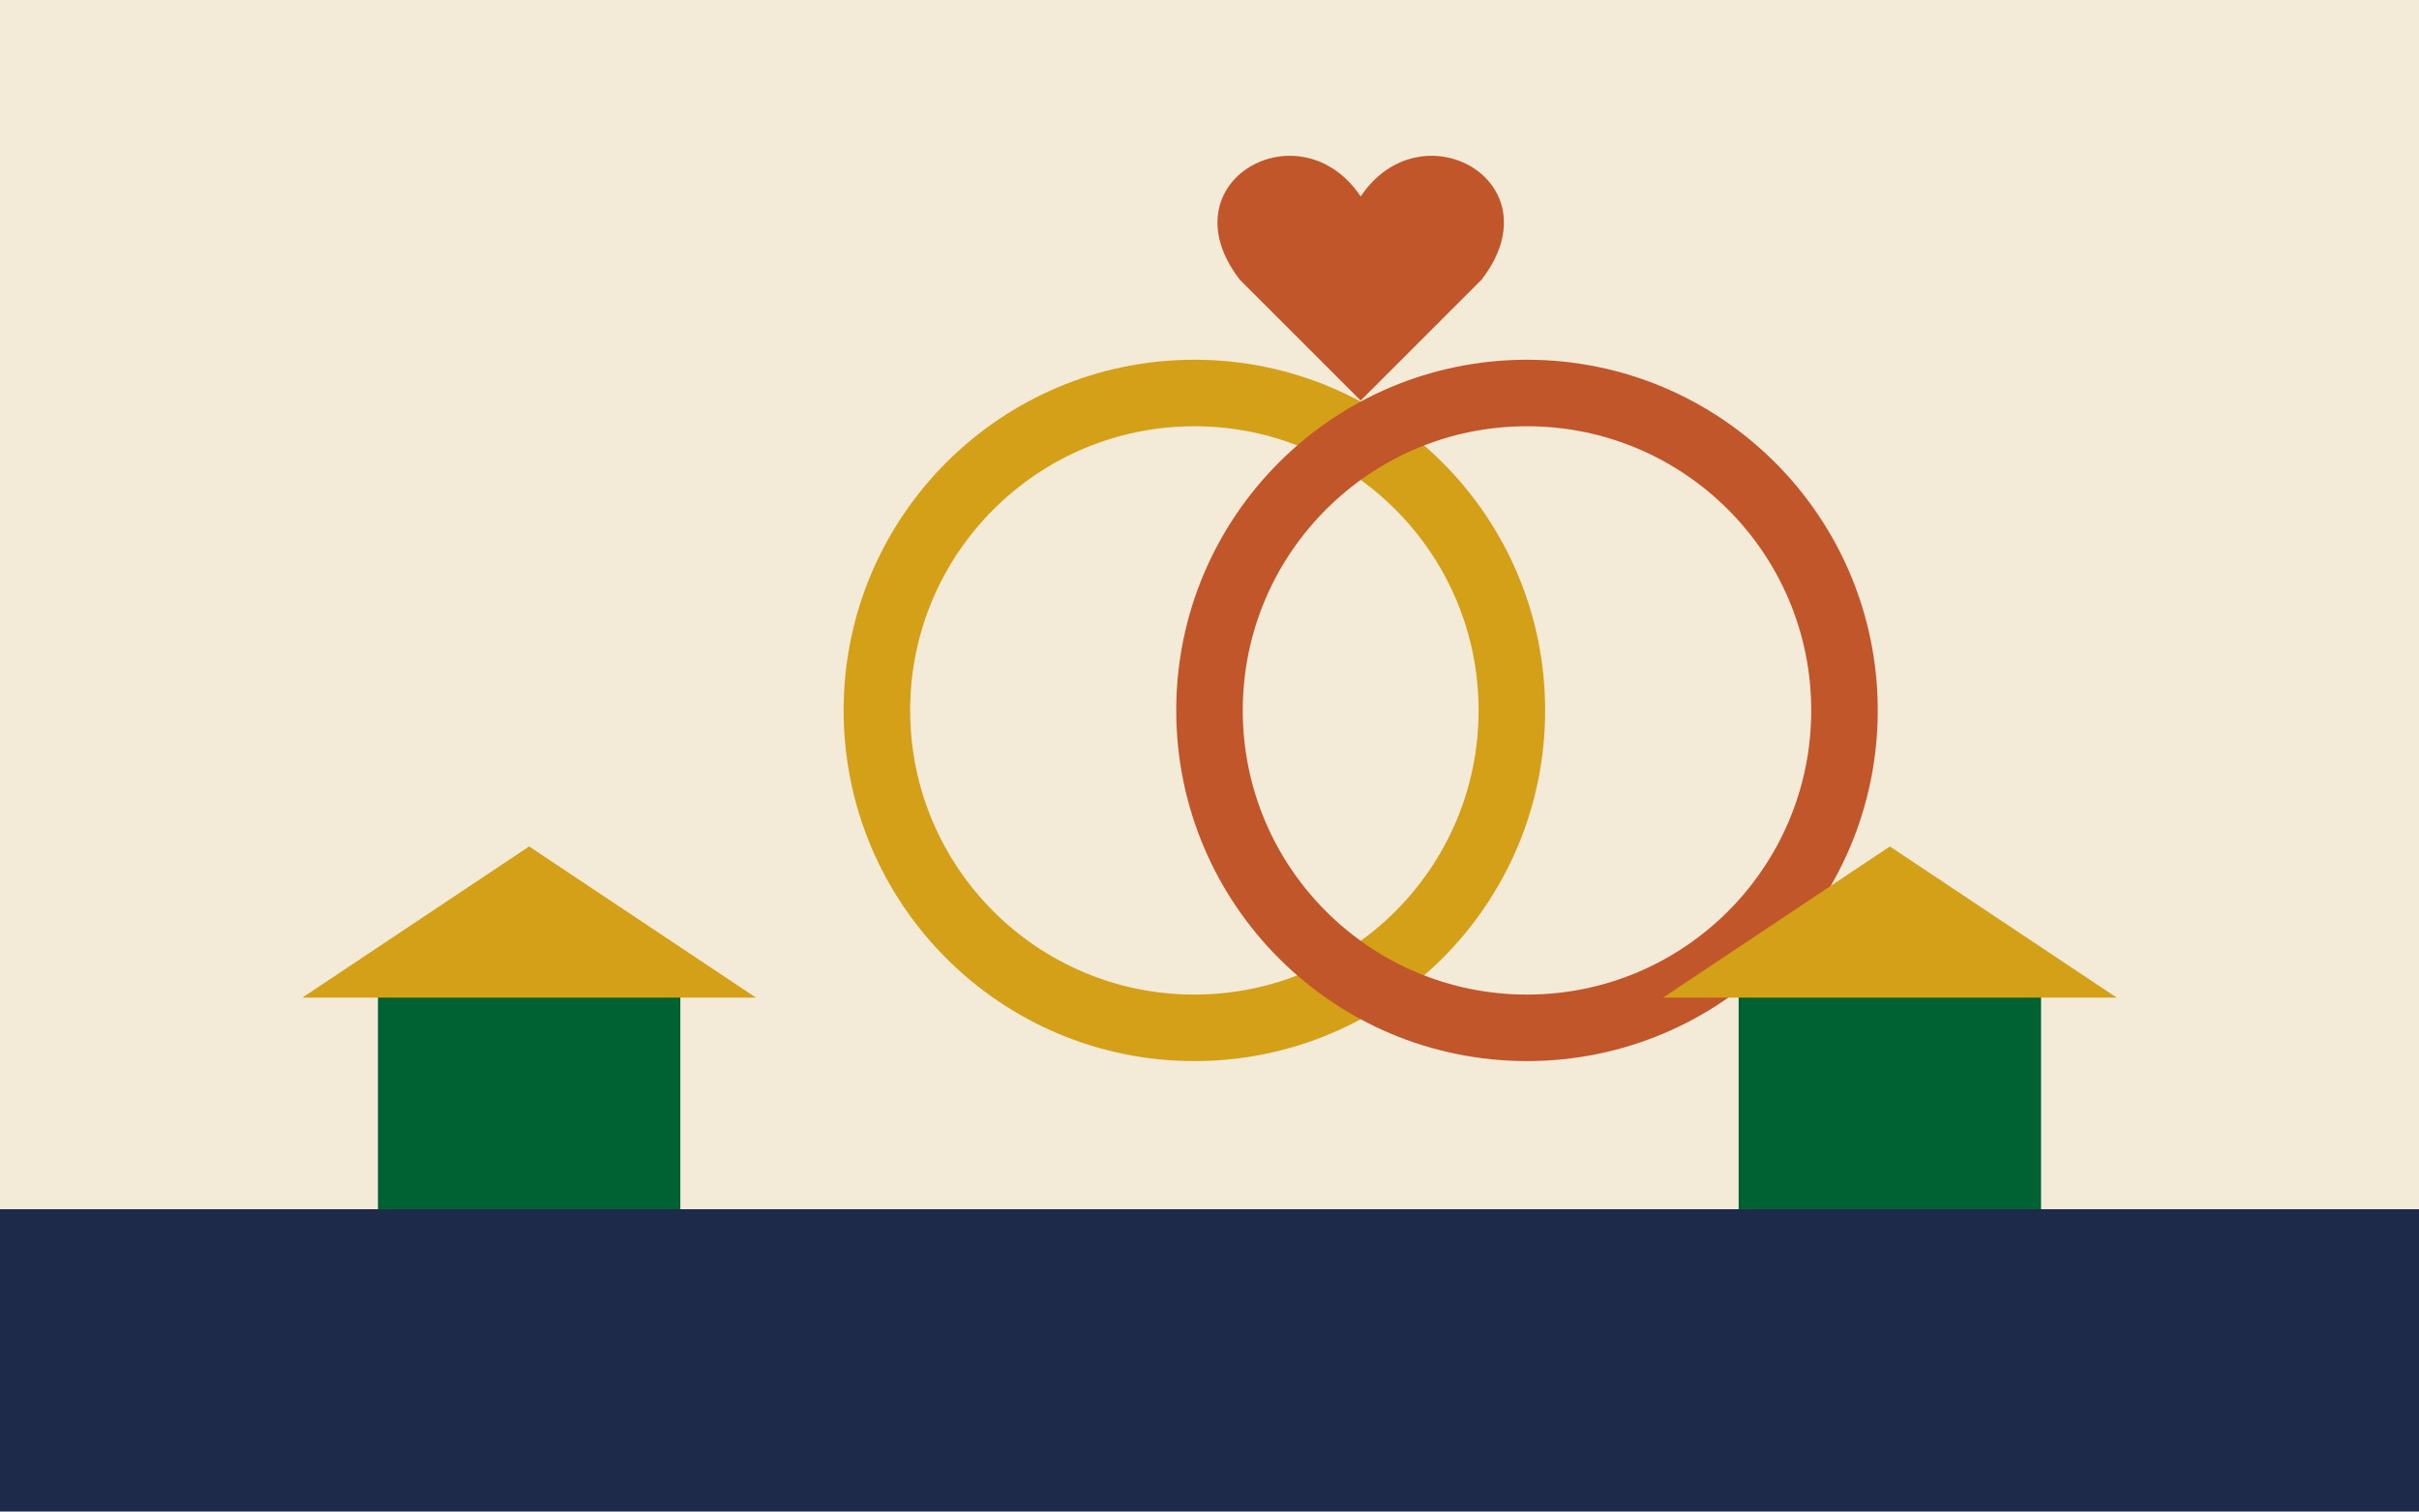
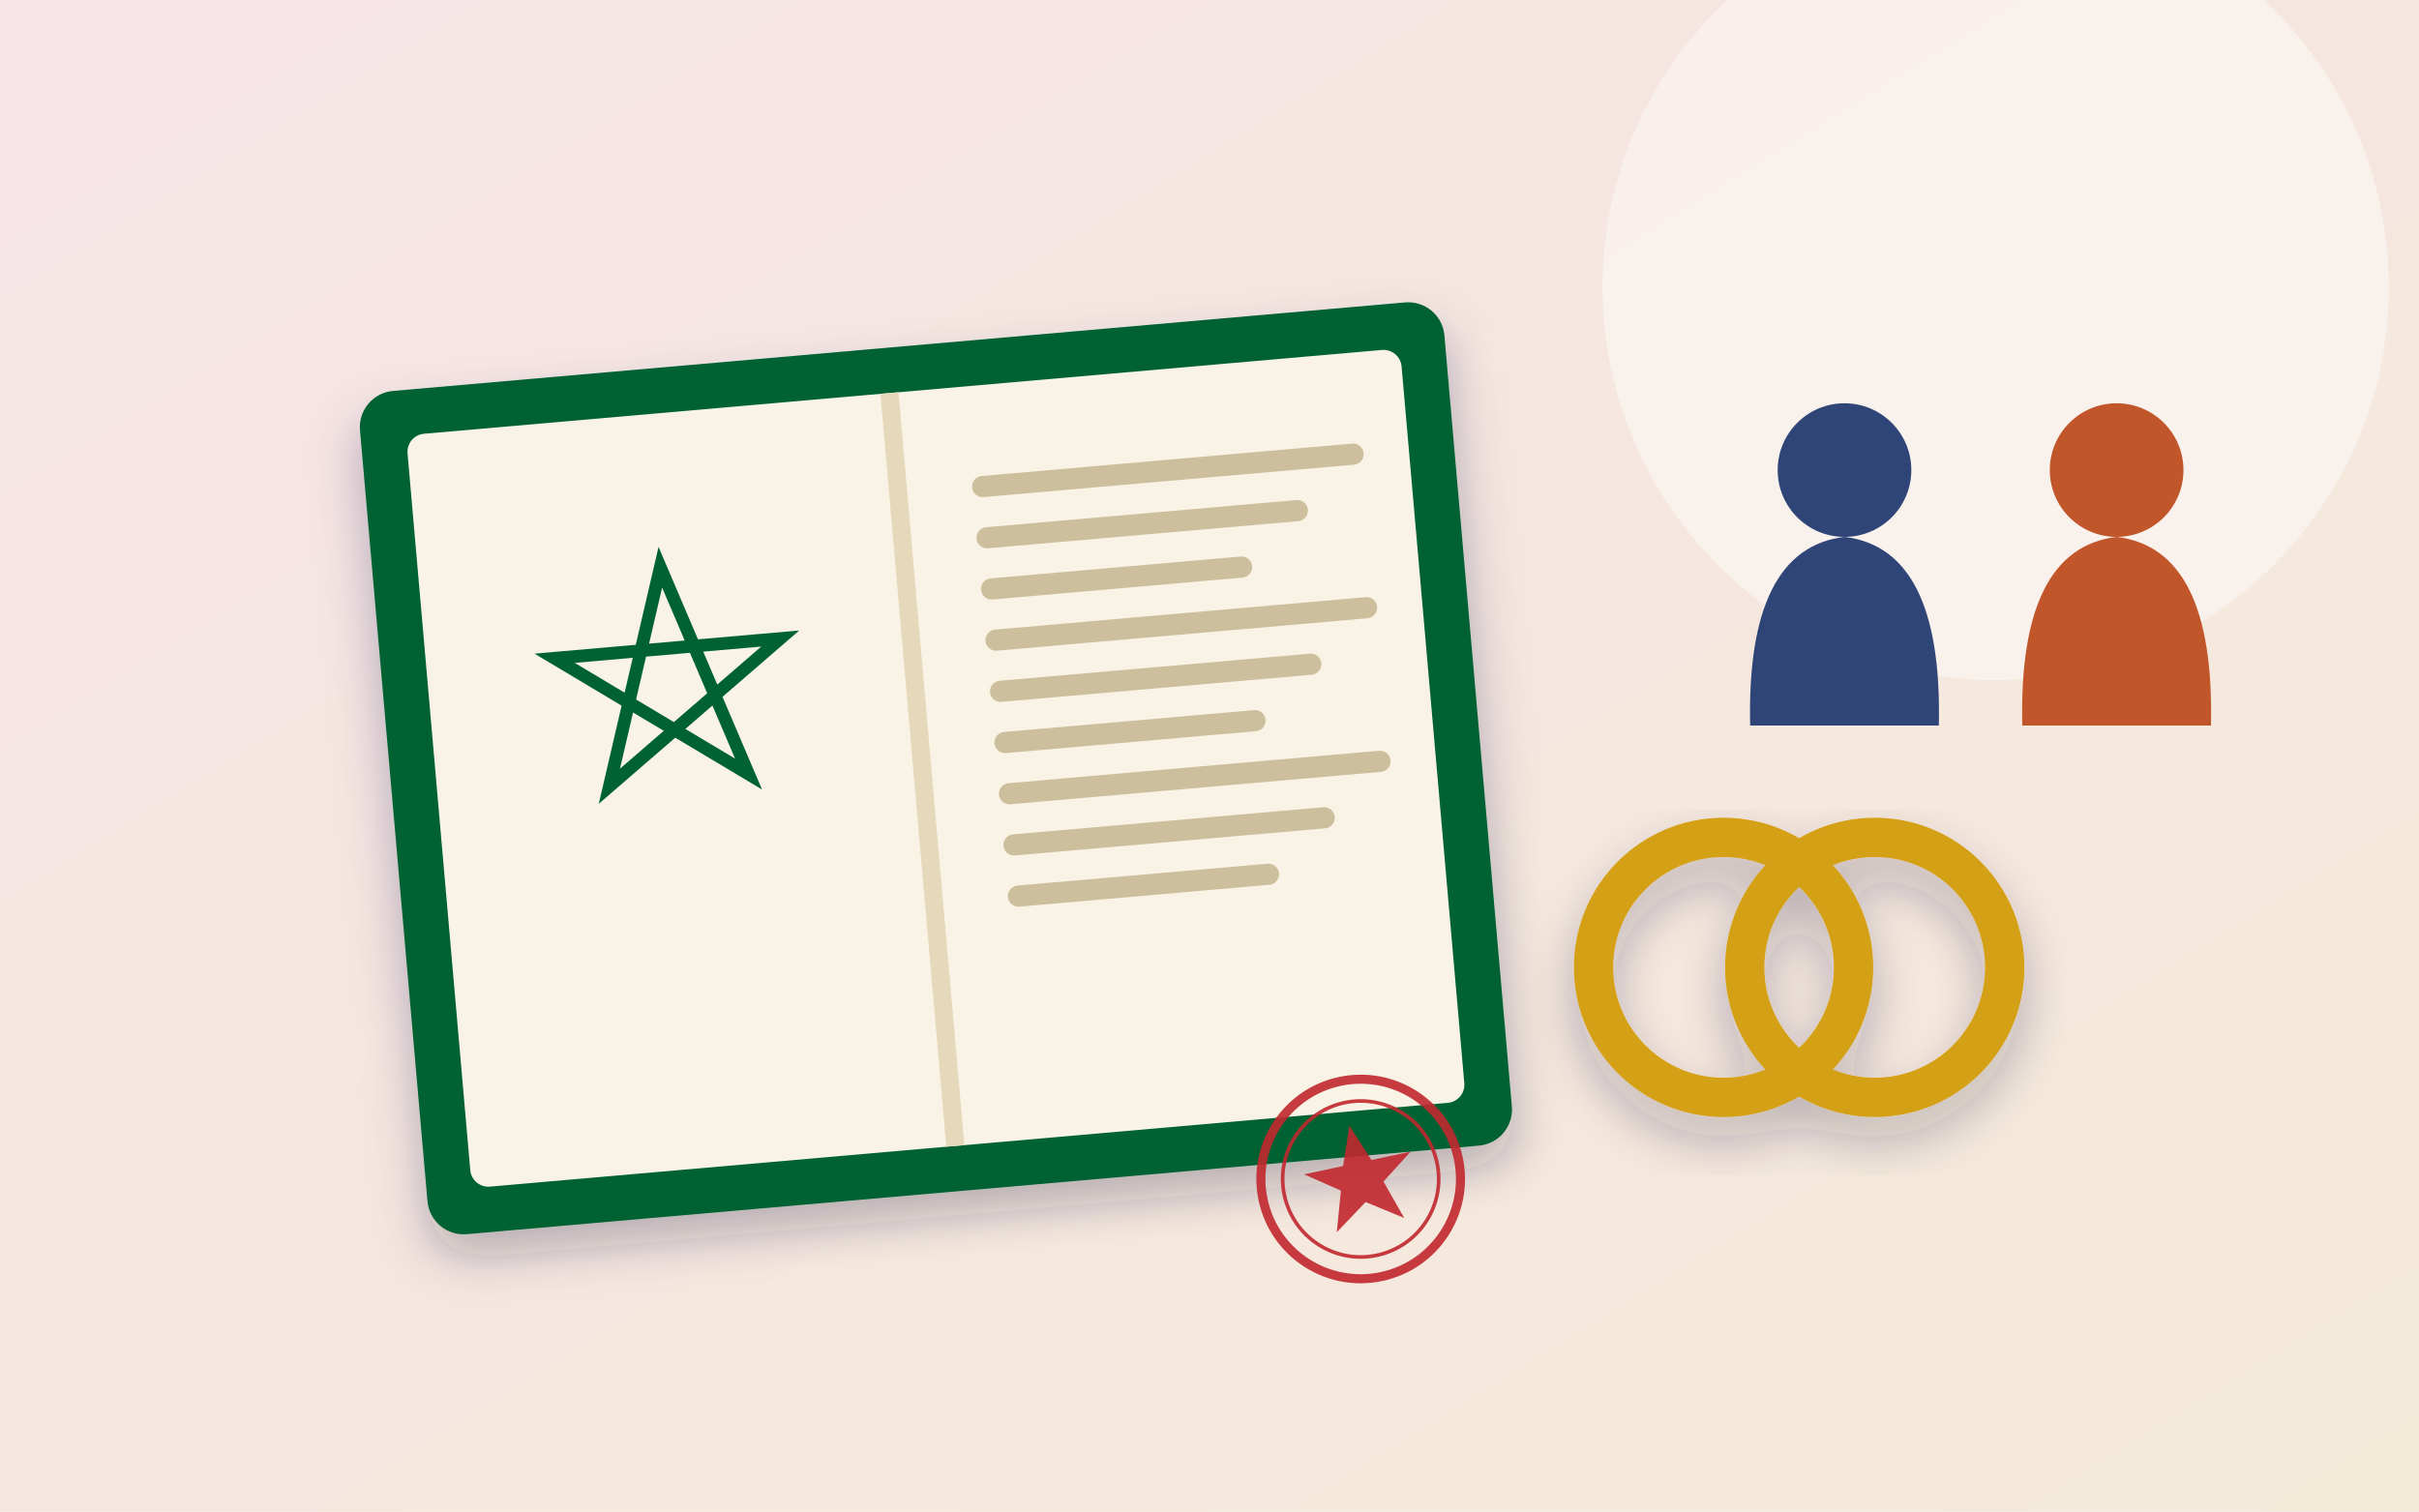
- <svg xmlns="http://www.w3.org/2000/svg" viewBox="0 0 1600 1000" width="1600" height="1000">
-   <rect width="1600" height="1000" fill="#f4ead8" />
-   <circle cx="790" cy="470" r="210" fill="none" stroke="#d4a017" stroke-width="44" />
-   <circle cx="1010" cy="470" r="210" fill="none" stroke="#c2562b" stroke-width="44" />
-   <rect y="800" width="1600" height="200" fill="#1e2a4a" />
-   <path d="M250 800 V650 H450 V800Z M1150 800 V650 H1350 V800Z" fill="#006233" />
-   <path d="M200 660 L350 560 L500 660Z M1100 660 L1250 560 L1400 660Z" fill="#d4a017" />
-   <path d="M900 130 c-40 -60 -130 -10 -80 55 l80 80 80 -80 c50 -65 -40 -115 -80 -55z" fill="#c2562b" />
+ <svg xmlns="http://www.w3.org/2000/svg" viewBox="0 0 1600 1000" role="img">
+   <defs>
+     <linearGradient id="bg" x1="0" y1="0" x2="1" y2="1">
+       <stop offset="0" stop-color="#f6e4e7" />
+       <stop offset="1" stop-color="#f4ead8" />
+     </linearGradient>
+     <filter id="sh" x="-20%" y="-20%" width="140%" height="150%">
+       <feDropShadow dx="0" dy="16" stdDeviation="16" flood-color="#1e2a4a" flood-opacity=".28" />
+     </filter>
+   </defs>
+   <rect width="1600" height="1000" fill="url(#bg)" />
+   <circle cx="1320" cy="190" r="260" fill="#fff" opacity=".4" />
+   <g filter="url(#sh)" transform="rotate(-5 600 520)">
+     <rect x="260" y="230" width="720" height="560" rx="24" fill="#006233" />
+     <rect x="290" y="260" width="660" height="500" rx="12" fill="#f9f3e6" />
+     <rect x="605" y="260" width="12" height="500" fill="#e6d9bb" />
+     <g transform="translate(450 440) scale(.7)">
+       <path d="M0 -112 L66 90 L-107 -35 L107 -35 L-66 90 Z" fill="none" stroke="#006233" stroke-width="12" />
+     </g>
+     <g fill="#cdbf9d">
+       <rect x="660" y="320" width="260" height="14" rx="7" />
+       <rect x="660" y="354" width="220" height="14" rx="7" />
+       <rect x="660" y="388" width="180" height="14" rx="7" />
+       <rect x="660" y="422" width="260" height="14" rx="7" />
+       <rect x="660" y="456" width="220" height="14" rx="7" />
+       <rect x="660" y="490" width="180" height="14" rx="7" />
+       <rect x="660" y="524" width="260" height="14" rx="7" />
+       <rect x="660" y="558" width="220" height="14" rx="7" />
+       <rect x="660" y="592" width="180" height="14" rx="7" />
+     </g>
+   </g>
+   <g transform="translate(1180 640)" filter="url(#sh)">
+     <circle cx="-40" r="86" fill="none" stroke="#d4a017" stroke-width="26" />
+     <circle cx="60" r="86" fill="none" stroke="#d4a017" stroke-width="26" />
+   </g>
+   <g transform="translate(1220 480) scale(1.3)" fill="#2f4577">
+     <circle cx="0" cy="-130" r="34" />
+     <path d="M-48 0 Q-50 -90 0 -96 Q50 -90 48 0 Z" />
+   </g>
+   <g transform="translate(1400 480) scale(1.3)" fill="#c2562b">
+     <circle cx="0" cy="-130" r="34" />
+     <path d="M-48 0 Q-50 -90 0 -96 Q50 -90 48 0 Z" />
+   </g>
+   <g transform="translate(900 780) rotate(-12) scale(0.6)" opacity=".9">
+     <circle r="110" fill="none" stroke="#c1272d" stroke-width="10" />
+     <circle r="86" fill="none" stroke="#c1272d" stroke-width="4" />
+     <path d="M0 -60 L16 -18 L60 -18 L24 8 L38 52 L0 26 L-38 52 L-24 8 L-60 -18 L-16 -18 Z" fill="#c1272d" />
+   </g>
</svg>
